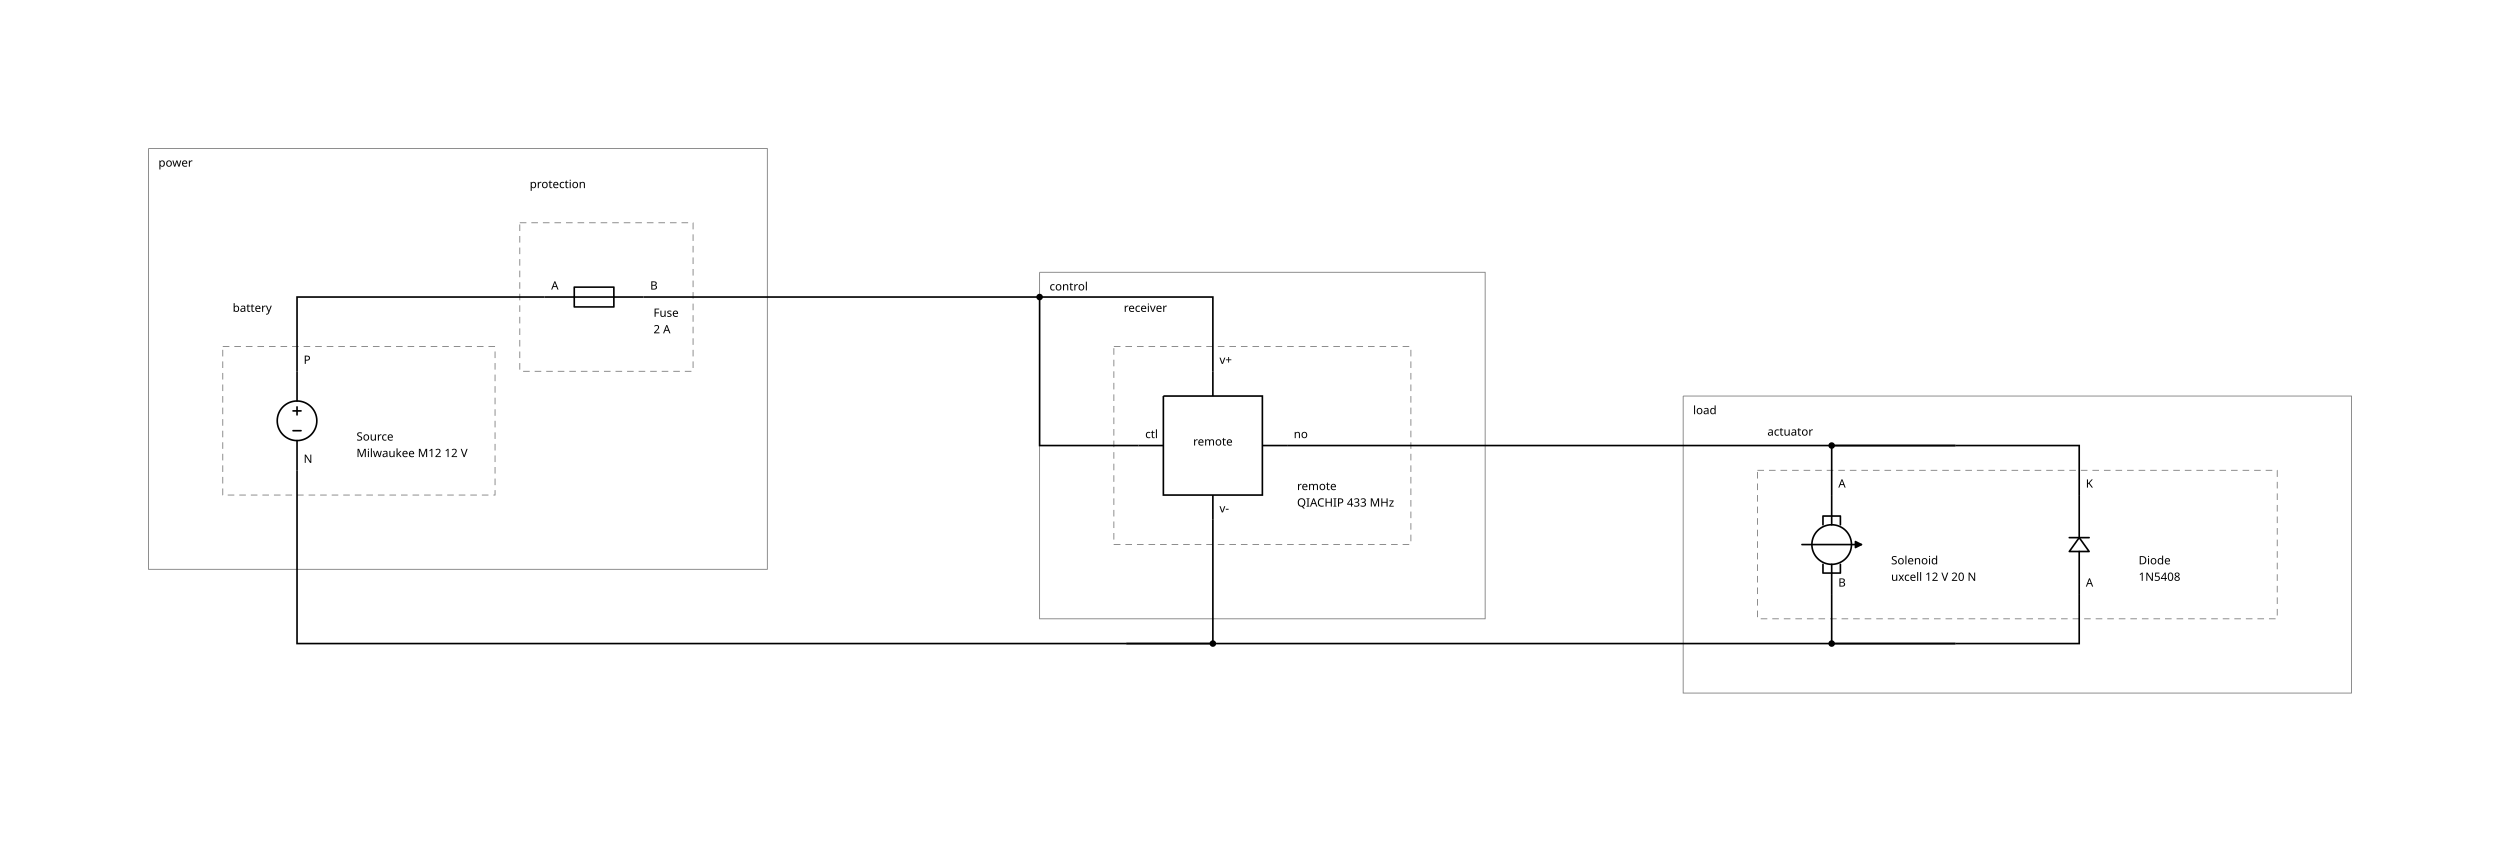
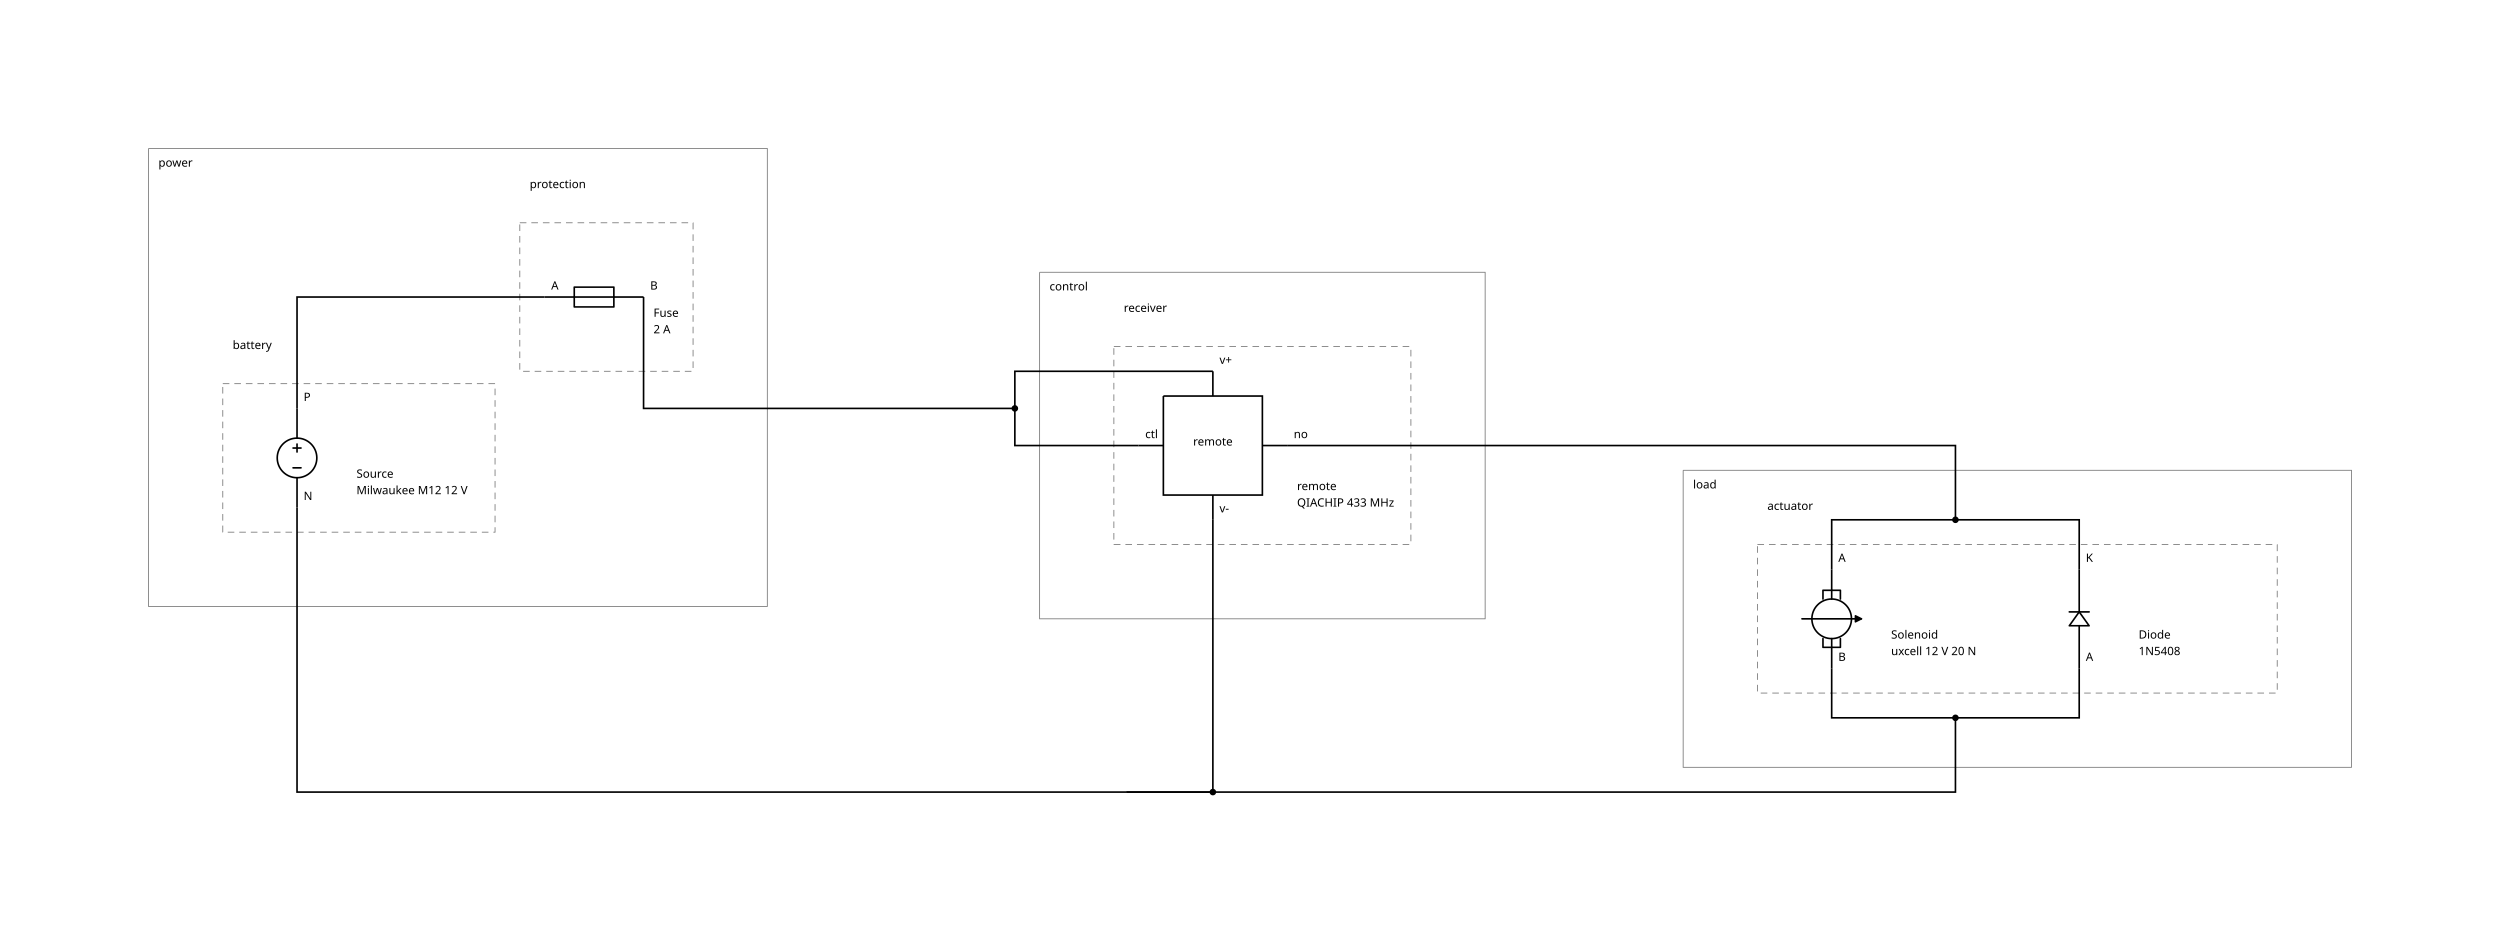
- <svg xmlns="http://www.w3.org/2000/svg" id="fixture-wireless-solenoid" width="3030" viewBox="-660 -300 3030 1020" height="1020" overflow="visible" font-family="sans-serif" font-size="14" role="graphics-document document" aria-roledescription="circuitDiagram">
+ <svg xmlns="http://www.w3.org/2000/svg" id="fixture-wireless-solenoid" width="3030" viewBox="-660 -300 3030 1143" height="1143" overflow="visible" font-family="sans-serif" font-size="14" role="graphics-document document" aria-roledescription="circuitDiagram">
  <g data-drawing-index="0" data-block="power" stroke-width="1">
-     <polyline points="-480,-120 270,-120 270,390 -480,390 -480,-120" stroke="#777" stroke-width="1" fill="none" transform="matrix(1 0 0 1 0 0)" />
+     <polyline points="-480,-120 270,-120 270,435 -480,435 -480,-120" stroke="#777" stroke-width="1" fill="none" transform="matrix(1 0 0 1 0 0)" />
  </g>
  <g data-drawing-index="1" data-label="true" data-frame-label="block">
    <text x="-468" y="-98" xml:space="preserve" fill="#000">power</text>
  </g>
  <g data-drawing-index="2" data-block="control" stroke-width="1">
    <polyline points="600,30 1140,30 1140,450 600,450 600,30" stroke="#777" stroke-width="1" fill="none" transform="matrix(1 0 0 1 0 0)" />
  </g>
  <g data-drawing-index="3" data-label="true" data-frame-label="block">
    <text x="612" y="52" xml:space="preserve" fill="#000">control</text>
  </g>
  <g data-drawing-index="4" data-block="load" stroke-width="1">
-     <polyline points="1380,180 2190,180 2190,540 1380,540 1380,180" stroke="#777" stroke-width="1" fill="none" transform="matrix(1 0 0 1 0 0)" />
+     <polyline points="1380,270 2190,270 2190,630 1380,630 1380,270" stroke="#777" stroke-width="1" fill="none" transform="matrix(1 0 0 1 0 0)" />
  </g>
  <g data-drawing-index="5" data-label="true" data-frame-label="block">
-     <text x="1392" y="202" xml:space="preserve" fill="#000">load</text>
+     <text x="1392" y="292" xml:space="preserve" fill="#000">load</text>
  </g>
  <g data-drawing-index="6" data-stage="protection" stroke-dasharray="8 6">
    <polyline points="-30,-30 180,-30 180,150 -30,150 -30,-30" stroke="#777" stroke-width="1" fill="none" transform="matrix(1 0 0 1 0 0)" />
  </g>
  <g data-drawing-index="7" data-label="true" data-frame-label="stage">
    <text x="-18" y="-72" xml:space="preserve" fill="#000">protection</text>
  </g>
  <g data-drawing-index="8" data-stage="battery" stroke-dasharray="8 6">
-     <polyline points="-390,120 -60,120 -60,300 -390,300 -390,120" stroke="#777" stroke-width="1" fill="none" transform="matrix(1 0 0 1 0 0)" />
+     <polyline points="-390,165 -60,165 -60,345 -390,345 -390,165" stroke="#777" stroke-width="1" fill="none" transform="matrix(1 0 0 1 0 0)" />
  </g>
  <g data-drawing-index="9" data-label="true" data-frame-label="stage">
-     <text x="-378" y="78" xml:space="preserve" fill="#000">battery</text>
+     <text x="-378" y="123" xml:space="preserve" fill="#000">battery</text>
  </g>
  <g data-drawing-index="10" data-stage="receiver" stroke-dasharray="8 6">
    <polyline points="690,120 1050,120 1050,360 690,360 690,120" stroke="#777" stroke-width="1" fill="none" transform="matrix(1 0 0 1 0 0)" />
  </g>
  <g data-drawing-index="11" data-label="true" data-frame-label="stage">
    <text x="702" y="78" xml:space="preserve" fill="#000">receiver</text>
  </g>
  <g data-drawing-index="12" data-stage="actuator" stroke-dasharray="8 6">
-     <polyline points="1470,270 2100,270 2100,450 1470,450 1470,270" stroke="#777" stroke-width="1" fill="none" transform="matrix(1 0 0 1 0 0)" />
+     <polyline points="1470,360 2100,360 2100,540 1470,540 1470,360" stroke="#777" stroke-width="1" fill="none" transform="matrix(1 0 0 1 0 0)" />
  </g>
  <g data-drawing-index="13" data-label="true" data-frame-label="stage">
-     <text x="1482" y="228" xml:space="preserve" fill="#000">actuator</text>
-   </g>
-   <g data-drawing-index="14" data-net="@implicit:Diode:A" data-wire="|-" data-points="[[1560,420],[1560,480],[1710,480]]">
-     <polyline points="1560,420 1560,480 1710,480" stroke="#000" stroke-width="2" fill="none" transform="matrix(1 0 0 1 0 0)" />
-   </g>
-   <g data-drawing-index="15" data-net="@implicit:Diode:A" data-wire="|-" data-points="[[1860,420],[1860,480],[1710,480]]">
-     <polyline points="1860,420 1860,480 1710,480" stroke="#000" stroke-width="2" fill="none" transform="matrix(1 0 0 1 0 0)" />
-   </g>
-   <g data-drawing-index="16" data-net="@implicit:Diode:A" data-wire="|-" data-points="[[810,330],[810,480],[705,480]]">
-     <polyline points="810,330 810,480 705,480" stroke="#000" stroke-width="2" fill="none" transform="matrix(1 0 0 1 0 0)" />
-   </g>
-   <g data-drawing-index="17" data-net="@implicit:Diode:A" data-wire="|-" data-points="[[-300,270],[-300,480],[705,480]]">
-     <polyline points="-300,270 -300,480 705,480" stroke="#000" stroke-width="2" fill="none" transform="matrix(1 0 0 1 0 0)" />
-   </g>
-   <g data-drawing-index="18" data-net="@implicit:Diode:A" data-wire="-" data-points="[[1710,480],[705,480]]">
-     <polyline points="1710,480 705,480" stroke="#000" stroke-width="2" fill="none" transform="matrix(1 0 0 1 0 0)" />
-   </g>
-   <g data-drawing-index="19" data-net="@implicit:Diode:K" data-wire="|-" data-points="[[1560,300],[1560,240],[1710,240]]">
-     <polyline points="1560,300 1560,240 1710,240" stroke="#000" stroke-width="2" fill="none" transform="matrix(1 0 0 1 0 0)" />
-   </g>
-   <g data-drawing-index="20" data-net="@implicit:Diode:K" data-wire="|-" data-points="[[1860,300],[1860,240],[1710,240]]">
-     <polyline points="1860,300 1860,240 1710,240" stroke="#000" stroke-width="2" fill="none" transform="matrix(1 0 0 1 0 0)" />
-   </g>
-   <g data-drawing-index="21" data-net="@implicit:Diode:K" data-wire="-" data-points="[[900,240],[1710,240]]">
-     <polyline points="900,240 1710,240" stroke="#000" stroke-width="2" fill="none" transform="matrix(1 0 0 1 0 0)" />
-   </g>
-   <g data-drawing-index="22" data-net="@implicit:Fuse:A" data-wire="|-" data-points="[[-300,150],[-300,60],[0,60]]">
-     <polyline points="-300,150 -300,60 0,60" stroke="#000" stroke-width="2" fill="none" transform="matrix(1 0 0 1 0 0)" />
-   </g>
-   <g data-drawing-index="23" data-net="@implicit:Fuse:B" data-wire="|-" data-points="[[810,150],[810,60],[600,60]]">
-     <polyline points="810,150 810,60 600,60" stroke="#000" stroke-width="2" fill="none" transform="matrix(1 0 0 1 0 0)" />
-   </g>
-   <g data-drawing-index="24" data-net="@implicit:Fuse:B" data-wire="-|" data-points="[[720,240],[600,240],[600,60]]">
-     <polyline points="720,240 600,240 600,60" stroke="#000" stroke-width="2" fill="none" transform="matrix(1 0 0 1 0 0)" />
-   </g>
-   <g data-drawing-index="25" data-net="@implicit:Fuse:B" data-wire="-" data-points="[[120,60],[600,60]]">
-     <polyline points="120,60 600,60" stroke="#000" stroke-width="2" fill="none" transform="matrix(1 0 0 1 0 0)" />
+     <text x="1482" y="318" xml:space="preserve" fill="#000">actuator</text>
+   </g>
+   <g data-drawing-index="14" data-net="@implicit:Diode:A" data-wire="|-" data-points="[[1560,510],[1560,570],[1710,570]]">
+     <polyline points="1560,510 1560,570 1710,570" stroke="#000" stroke-width="2" fill="none" transform="matrix(1 0 0 1 0 0)" />
+   </g>
+   <g data-drawing-index="15" data-net="@implicit:Diode:A" data-wire="|-" data-points="[[1860,510],[1860,570],[1710,570]]">
+     <polyline points="1860,510 1860,570 1710,570" stroke="#000" stroke-width="2" fill="none" transform="matrix(1 0 0 1 0 0)" />
+   </g>
+   <g data-drawing-index="16" data-net="@implicit:Diode:A" data-wire="|-" data-points="[[810,330],[810,660],[705,660]]">
+     <polyline points="810,330 810,660 705,660" stroke="#000" stroke-width="2" fill="none" transform="matrix(1 0 0 1 0 0)" />
+   </g>
+   <g data-drawing-index="17" data-net="@implicit:Diode:A" data-wire="|-" data-points="[[-300,315],[-300,660],[705,660]]">
+     <polyline points="-300,315 -300,660 705,660" stroke="#000" stroke-width="2" fill="none" transform="matrix(1 0 0 1 0 0)" />
+   </g>
+   <g data-drawing-index="18" data-net="@implicit:Diode:A" data-wire="|-" data-points="[[1710,570],[1710,660],[705,660]]">
+     <polyline points="1710,570 1710,660 705,660" stroke="#000" stroke-width="2" fill="none" transform="matrix(1 0 0 1 0 0)" />
+   </g>
+   <g data-drawing-index="19" data-net="@implicit:Diode:K" data-wire="|-" data-points="[[1560,390],[1560,330],[1710,330]]">
+     <polyline points="1560,390 1560,330 1710,330" stroke="#000" stroke-width="2" fill="none" transform="matrix(1 0 0 1 0 0)" />
+   </g>
+   <g data-drawing-index="20" data-net="@implicit:Diode:K" data-wire="|-" data-points="[[1860,390],[1860,330],[1710,330]]">
+     <polyline points="1860,390 1860,330 1710,330" stroke="#000" stroke-width="2" fill="none" transform="matrix(1 0 0 1 0 0)" />
+   </g>
+   <g data-drawing-index="21" data-net="@implicit:Diode:K" data-wire="-|" data-points="[[900,240],[1710,240],[1710,330]]">
+     <polyline points="900,240 1710,240 1710,330" stroke="#000" stroke-width="2" fill="none" transform="matrix(1 0 0 1 0 0)" />
+   </g>
+   <g data-drawing-index="22" data-net="@implicit:Fuse:A" data-wire="|-" data-points="[[-300,195],[-300,60],[0,60]]">
+     <polyline points="-300,195 -300,60 0,60" stroke="#000" stroke-width="2" fill="none" transform="matrix(1 0 0 1 0 0)" />
+   </g>
+   <g data-drawing-index="23" data-net="@implicit:Fuse:B" data-wire="-|" data-points="[[810,150],[570,150],[570,195]]">
+     <polyline points="810,150 570,150 570,195" stroke="#000" stroke-width="2" fill="none" transform="matrix(1 0 0 1 0 0)" />
+   </g>
+   <g data-drawing-index="24" data-net="@implicit:Fuse:B" data-wire="-|" data-points="[[720,240],[570,240],[570,195]]">
+     <polyline points="720,240 570,240 570,195" stroke="#000" stroke-width="2" fill="none" transform="matrix(1 0 0 1 0 0)" />
+   </g>
+   <g data-drawing-index="25" data-net="@implicit:Fuse:B" data-wire="|-" data-points="[[120,60],[120,195],[570,195]]">
+     <polyline points="120,60 120,195 570,195" stroke="#000" stroke-width="2" fill="none" transform="matrix(1 0 0 1 0 0)" />
  </g>
  <g data-drawing-index="26" data-device="Fuse" data-type="fuse" data-stage-index="0">
    <g transform="matrix(1 0 0 1 0 0)">
      <svg width="120" height="120" viewBox="0 0 120 120">
        <g id="fixture-wireless-solenoid-element-26-fuse" fill="none" stroke="#000" stroke-width="2" stroke-linecap="round" stroke-linejoin="round">
          <path d="M 0 60 L 36 60 L 36 48 L 84 48 L 84 72 L 36 72 L 36 60 M 84 60 L 120 60" id="fixture-wireless-solenoid-element-26-reference-0" stroke="#000" fill="none" stroke-width="2" stroke-linecap="round" stroke-linejoin="round" />
          <path d="M 36 60 L 84 60" id="fixture-wireless-solenoid-element-26-reference-1" stroke="#000" fill="none" stroke-width="2" stroke-linecap="round" stroke-linejoin="round" />
        </g>
      </svg>
    </g>
  </g>
  <g data-drawing-index="27" data-label="true" data-device-label="Fuse">
    <text x="132" y="84" xml:space="preserve" fill="#000">Fuse</text>
  </g>
  <g data-drawing-index="28" data-label="true" data-device-label="Fuse">
    <text x="132" y="104" xml:space="preserve" fill="#000">2 A</text>
  </g>
  <g data-drawing-index="29" data-label="true" data-terminal="A" data-terminal-device="Fuse" data-x="0" data-y="60" data-terminal-net="@implicit:Fuse:A">
    <text x="8" y="51" xml:space="preserve" fill="#000">A</text>
  </g>
  <g data-drawing-index="30" data-label="true" data-terminal="B" data-terminal-device="Fuse" data-x="120" data-y="60" data-terminal-net="@implicit:Fuse:B">
    <text x="128" y="51" xml:space="preserve" fill="#000">B</text>
  </g>
  <g data-drawing-index="31" data-device="Source" data-type="voltageSource" data-stage-index="1">
-     <g transform="matrix(1 0 0 1 -360 150)">
+     <g transform="matrix(1 0 0 1 -360 195)">
      <svg width="120" height="120" viewBox="0 0 120 120">
        <g id="fixture-wireless-solenoid-element-31-voltageSource" fill="none" stroke="#000" stroke-width="2" stroke-linecap="round" stroke-linejoin="round">
          <circle cx="60" cy="60" r="24" id="fixture-wireless-solenoid-element-31-reference-0" stroke="#000" fill="none" stroke-width="2" />
          <path d="M 60 120 L 60 84 L 60 84 M 60 36 L 60 36 L 60 0" id="fixture-wireless-solenoid-element-31-reference-1" stroke="#000" fill="none" stroke-width="2" stroke-linecap="round" stroke-linejoin="round" />
          <path d="M 64.8 72 L 55.2 72" id="fixture-wireless-solenoid-element-31-reference-2" stroke="#000" fill="none" stroke-width="2" stroke-linecap="round" stroke-linejoin="round" />
          <path d="M 60 52.8 L 60 43.2" id="fixture-wireless-solenoid-element-31-reference-3" stroke="#000" fill="none" stroke-width="2" stroke-linecap="round" stroke-linejoin="round" />
          <path d="M 64.8 48 L 55.2 48" id="fixture-wireless-solenoid-element-31-reference-4" stroke="#000" fill="none" stroke-width="2" stroke-linecap="round" stroke-linejoin="round" />
        </g>
      </svg>
    </g>
  </g>
  <g data-drawing-index="32" data-label="true" data-device-label="Source">
-     <text x="-228" y="234" xml:space="preserve" fill="#000">Source</text>
+     <text x="-228" y="279" xml:space="preserve" fill="#000">Source</text>
  </g>
  <g data-drawing-index="33" data-label="true" data-device-label="Source">
-     <text x="-228" y="254" xml:space="preserve" fill="#000">Milwaukee M12 12 V</text>
-   </g>
-   <g data-drawing-index="34" data-label="true" data-terminal="P" data-terminal-device="Source" data-x="-300" data-y="150" data-terminal-net="@implicit:Fuse:A">
-     <text x="-292" y="141" xml:space="preserve" fill="#000">P</text>
-   </g>
-   <g data-drawing-index="35" data-label="true" data-terminal="N" data-terminal-device="Source" data-x="-300" data-y="270" data-terminal-net="@implicit:Diode:A">
-     <text x="-292" y="261" xml:space="preserve" fill="#000">N</text>
+     <text x="-228" y="299" xml:space="preserve" fill="#000">Milwaukee M12 12 V</text>
+   </g>
+   <g data-drawing-index="34" data-label="true" data-terminal="P" data-terminal-device="Source" data-x="-300" data-y="195" data-terminal-net="@implicit:Fuse:A">
+     <text x="-292" y="186" xml:space="preserve" fill="#000">P</text>
+   </g>
+   <g data-drawing-index="35" data-label="true" data-terminal="N" data-terminal-device="Source" data-x="-300" data-y="315" data-terminal-net="@implicit:Diode:A">
+     <text x="-292" y="306" xml:space="preserve" fill="#000">N</text>
  </g>
  <g data-drawing-index="36" data-device="remote" data-type="ic" data-stage-index="2">
    <polyline points="30,30 150,30 150,150 30,150 30,30" stroke="#000" stroke-width="2" fill="none" transform="matrix(1 0 0 1 720 150)" />
    <line x1="90" y1="0" x2="90" y2="30" stroke="#000" stroke-width="2" fill="none" transform="matrix(1 0 0 1 720 150)" />
    <line x1="90" y1="150" x2="90" y2="180" stroke="#000" stroke-width="2" fill="none" transform="matrix(1 0 0 1 720 150)" />
    <line x1="0" y1="90" x2="30" y2="90" stroke="#000" stroke-width="2" fill="none" transform="matrix(1 0 0 1 720 150)" />
    <line x1="150" y1="90" x2="180" y2="90" stroke="#000" stroke-width="2" fill="none" transform="matrix(1 0 0 1 720 150)" />
  </g>
  <g data-drawing-index="37" data-label="true" data-device-label="remote">
    <text x="912" y="294" xml:space="preserve" fill="#000">remote</text>
  </g>
  <g data-drawing-index="38" data-label="true" data-device-label="remote">
    <text x="912" y="314" xml:space="preserve" fill="#000">QIACHIP 433 MHz</text>
  </g>
  <g data-drawing-index="39" data-label="true" data-ic-label="true" text-anchor="middle">
    <text x="810" y="240" xml:space="preserve" fill="#000">remote</text>
  </g>
  <g data-drawing-index="40" data-label="true" data-terminal="v+" data-terminal-device="remote" data-x="810" data-y="150" data-terminal-net="@implicit:Fuse:B">
    <text x="818" y="141" xml:space="preserve" fill="#000">v+</text>
  </g>
  <g data-drawing-index="41" data-label="true" data-terminal="ctl" data-terminal-device="remote" data-x="720" data-y="240" data-terminal-net="@implicit:Fuse:B">
    <text x="728" y="231" xml:space="preserve" fill="#000">ctl</text>
  </g>
  <g data-drawing-index="42" data-label="true" data-terminal="v-" data-terminal-device="remote" data-x="810" data-y="330" data-terminal-net="@implicit:Diode:A">
    <text x="818" y="321" xml:space="preserve" fill="#000">v-</text>
  </g>
  <g data-drawing-index="43" data-label="true" data-terminal="no" data-terminal-device="remote" data-x="900" data-y="240" data-terminal-net="@implicit:Diode:K">
    <text x="908" y="231" xml:space="preserve" fill="#000">no</text>
  </g>
  <g data-drawing-index="44" data-device="Solenoid" data-type="solenoid" data-stage-index="3">
-     <g transform="matrix(6.123233995736766e-17 1 -1 6.123233995736766e-17 1620 300)">
+     <g transform="matrix(6.123233995736766e-17 1 -1 6.123233995736766e-17 1620 390)">
      <svg width="120" height="120" viewBox="0 0 120 120">
        <g id="fixture-wireless-solenoid-element-44-solenoid" fill="none" stroke="#000" stroke-width="2" stroke-linecap="round" stroke-linejoin="round">
          <path id="fixture-wireless-solenoid-element-44-reference-0" d="M 25.44 60 L 25.44 60 M 94.56 60 L 94.56 60" stroke="#000" fill="none" />
          <path id="fixture-wireless-solenoid-element-44-reference-1" d="M 36 70.56 L 25.44 70.56 L 25.44 49.44 L 36 49.44" stroke="#000" fill="none" />
          <path id="fixture-wireless-solenoid-element-44-reference-2" d="M 84 70.56 L 94.56 70.56 L 94.56 49.44 L 84 49.44" stroke="#000" fill="none" />
          <circle id="fixture-wireless-solenoid-element-44-reference-3" cx="60" cy="60" r="24" stroke="#000" fill="none" />
          <path id="fixture-wireless-solenoid-element-44-electrical-leads" d="M 0 60 L 36 60 M 84 60 L 120 60" stroke="#000" fill="none" />
          <path id="fixture-wireless-solenoid-element-44-motion-shaft" d="M 60 96 L 60 24" stroke="#000" fill="none" />
          <polygon id="fixture-wireless-solenoid-element-44-motion-arrowhead" points="60,24 56.4,31.2 63.6,31.2" stroke="#000" fill="#000" />
        </g>
      </svg>
    </g>
  </g>
  <g data-drawing-index="45" data-label="true" data-device-label="Solenoid">
-     <text x="1632" y="384" xml:space="preserve" fill="#000">Solenoid</text>
+     <text x="1632" y="474" xml:space="preserve" fill="#000">Solenoid</text>
  </g>
  <g data-drawing-index="46" data-label="true" data-device-label="Solenoid">
-     <text x="1632" y="404" xml:space="preserve" fill="#000">uxcell 12 V 20 N</text>
-   </g>
-   <g data-drawing-index="47" data-label="true" data-terminal="A" data-terminal-device="Solenoid" data-x="1560" data-y="300" data-terminal-net="@implicit:Diode:K">
-     <text x="1568" y="291" xml:space="preserve" fill="#000">A</text>
-   </g>
-   <g data-drawing-index="48" data-label="true" data-terminal="B" data-terminal-device="Solenoid" data-x="1560" data-y="420" data-terminal-net="@implicit:Diode:A">
-     <text x="1568" y="411" xml:space="preserve" fill="#000">B</text>
+     <text x="1632" y="494" xml:space="preserve" fill="#000">uxcell 12 V 20 N</text>
+   </g>
+   <g data-drawing-index="47" data-label="true" data-terminal="A" data-terminal-device="Solenoid" data-x="1560" data-y="390" data-terminal-net="@implicit:Diode:K">
+     <text x="1568" y="381" xml:space="preserve" fill="#000">A</text>
+   </g>
+   <g data-drawing-index="48" data-label="true" data-terminal="B" data-terminal-device="Solenoid" data-x="1560" data-y="510" data-terminal-net="@implicit:Diode:A">
+     <text x="1568" y="501" xml:space="preserve" fill="#000">B</text>
  </g>
  <g data-drawing-index="49" data-device="Diode" data-type="diode" data-stage-index="3">
-     <g transform="matrix(-1.8369701987210297e-16 -1 1 -1.8369701987210297e-16 1800 420)">
+     <g transform="matrix(-1.8369701987210297e-16 -1 1 -1.8369701987210297e-16 1800 510)">
      <svg width="120" height="120" viewBox="0 0 120 120">
        <g id="fixture-wireless-solenoid-element-49-diode" fill="none" stroke="#000" stroke-width="2" stroke-linecap="round" stroke-linejoin="round">
          <polygon points="51.6,48 68.4,60 51.6,72" id="fixture-wireless-solenoid-element-49-reference-0" stroke="#000" fill="none" stroke-width="2" stroke-linecap="round" stroke-linejoin="round" />
          <path d="M 0 60 L 51.6 60 M 68.4 48 L 68.4 72 M 68.4 60 L 120 60" id="fixture-wireless-solenoid-element-49-reference-1" stroke="#000" fill="none" stroke-width="2" stroke-linecap="round" stroke-linejoin="round" />
        </g>
      </svg>
    </g>
  </g>
  <g data-drawing-index="50" data-label="true" data-device-label="Diode">
-     <text x="1932" y="384" xml:space="preserve" fill="#000">Diode</text>
+     <text x="1932" y="474" xml:space="preserve" fill="#000">Diode</text>
  </g>
  <g data-drawing-index="51" data-label="true" data-device-label="Diode">
-     <text x="1932" y="404" xml:space="preserve" fill="#000">1N5408</text>
-   </g>
-   <g data-drawing-index="52" data-label="true" data-terminal="A" data-terminal-device="Diode" data-x="1860" data-y="420" data-terminal-net="@implicit:Diode:A">
-     <text x="1868" y="411" xml:space="preserve" fill="#000">A</text>
-   </g>
-   <g data-drawing-index="53" data-label="true" data-terminal="K" data-terminal-device="Diode" data-x="1860" data-y="300" data-terminal-net="@implicit:Diode:K">
-     <text x="1868" y="291" xml:space="preserve" fill="#000">K</text>
+     <text x="1932" y="494" xml:space="preserve" fill="#000">1N5408</text>
+   </g>
+   <g data-drawing-index="52" data-label="true" data-terminal="A" data-terminal-device="Diode" data-x="1860" data-y="510" data-terminal-net="@implicit:Diode:A">
+     <text x="1868" y="501" xml:space="preserve" fill="#000">A</text>
+   </g>
+   <g data-drawing-index="53" data-label="true" data-terminal="K" data-terminal-device="Diode" data-x="1860" data-y="390" data-terminal-net="@implicit:Diode:K">
+     <text x="1868" y="381" xml:space="preserve" fill="#000">K</text>
  </g>
  <g data-drawing-index="54" data-junction="true" data-net="@implicit:Diode:A">
-     <circle cx="0" cy="0" r="3" stroke="#000" stroke-width="2" fill="#000" transform="matrix(1 0 0 1 1560 480)" />
+     <circle cx="0" cy="0" r="3" stroke="#000" stroke-width="2" fill="#000" transform="matrix(1 0 0 1 1710 570)" />
  </g>
  <g data-drawing-index="55" data-junction="true" data-net="@implicit:Diode:A">
-     <circle cx="0" cy="0" r="3" stroke="#000" stroke-width="2" fill="#000" transform="matrix(1 0 0 1 810 480)" />
+     <circle cx="0" cy="0" r="3" stroke="#000" stroke-width="2" fill="#000" transform="matrix(1 0 0 1 810 660)" />
  </g>
  <g data-drawing-index="56" data-junction="true" data-net="@implicit:Diode:K">
-     <circle cx="0" cy="0" r="3" stroke="#000" stroke-width="2" fill="#000" transform="matrix(1 0 0 1 1560 240)" />
+     <circle cx="0" cy="0" r="3" stroke="#000" stroke-width="2" fill="#000" transform="matrix(1 0 0 1 1710 330)" />
  </g>
  <g data-drawing-index="57" data-junction="true" data-net="@implicit:Fuse:B">
-     <circle cx="0" cy="0" r="3" stroke="#000" stroke-width="2" fill="#000" transform="matrix(1 0 0 1 600 60)" />
+     <circle cx="0" cy="0" r="3" stroke="#000" stroke-width="2" fill="#000" transform="matrix(1 0 0 1 570 195)" />
  </g>
</svg>
